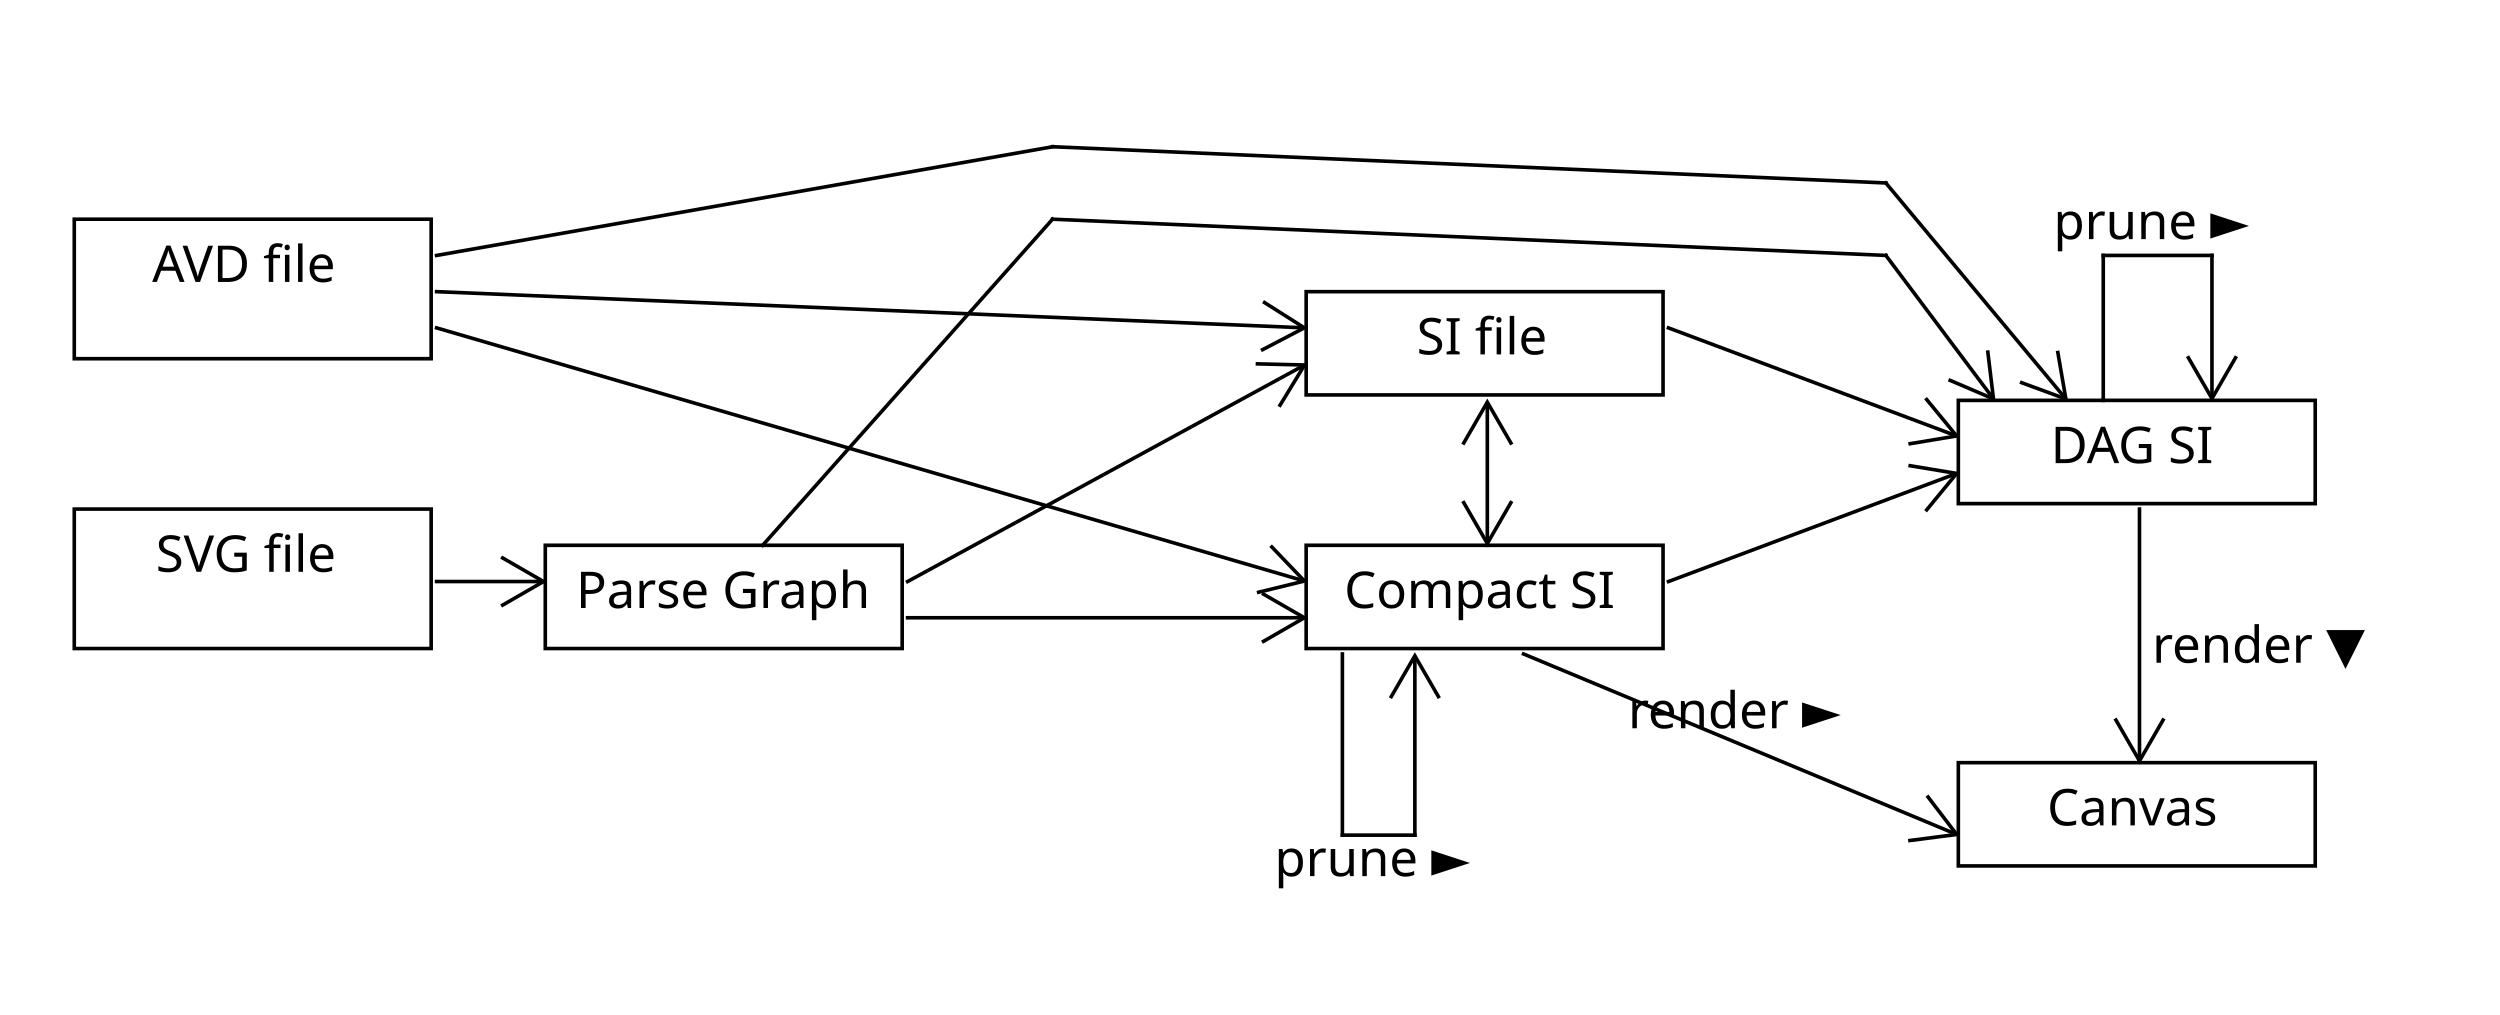
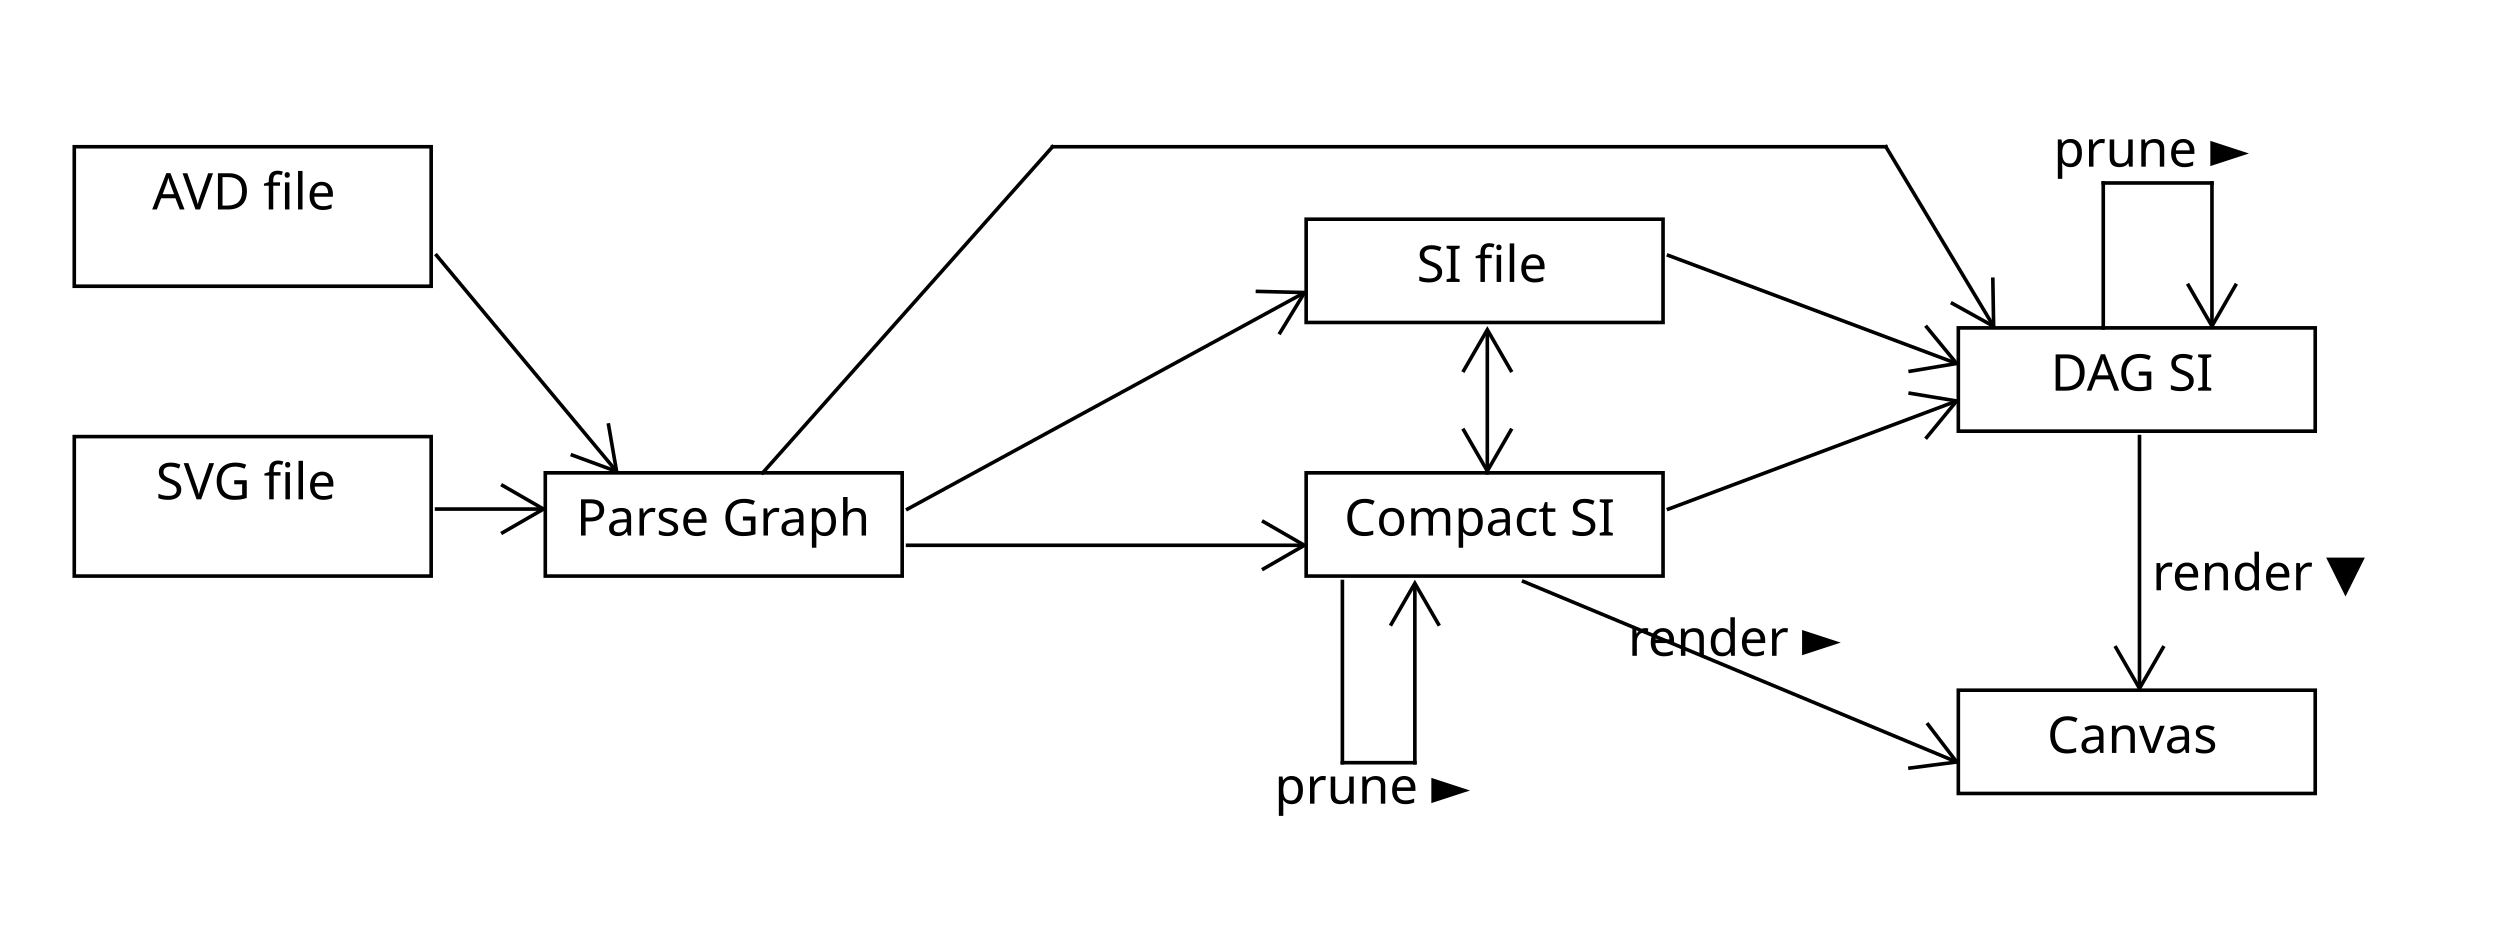
- <svg xmlns="http://www.w3.org/2000/svg" fill-opacity="1" color-rendering="auto" color-interpolation="auto" text-rendering="auto" stroke="black" stroke-linecap="square" width="690" stroke-miterlimit="10" shape-rendering="auto" stroke-opacity="1" fill="black" stroke-dasharray="none" font-weight="normal" stroke-width="1" viewBox="20 0 690 280" height="280" font-family="'Dialog'" font-style="normal" stroke-linejoin="miter" font-size="12px" stroke-dashoffset="0" image-rendering="auto">
+ <svg xmlns="http://www.w3.org/2000/svg" fill-opacity="1" color-rendering="auto" color-interpolation="auto" text-rendering="auto" stroke="black" stroke-linecap="square" width="690" stroke-miterlimit="10" shape-rendering="auto" stroke-opacity="1" fill="black" stroke-dasharray="none" font-weight="normal" stroke-width="1" viewBox="20 20 690 260" height="260" font-family="'Dialog'" font-style="normal" stroke-linejoin="miter" font-size="12px" stroke-dashoffset="0" image-rendering="auto">
  <defs id="genericDefs" />
  <g>
    <defs id="defs1">
      <clipPath clipPathUnits="userSpaceOnUse" id="clipPath1">
        <path d="M0 0 L2147483647 0 L2147483647 2147483647 L0 2147483647 L0 0 Z" />
      </clipPath>
      <clipPath clipPathUnits="userSpaceOnUse" id="clipPath2">
        <path d="M0 0 L0 40 L100 40 L100 0 Z" />
      </clipPath>
      <clipPath clipPathUnits="userSpaceOnUse" id="clipPath3">
        <path d="M0 0 L0 30 L100 30 L100 0 Z" />
      </clipPath>
      <clipPath clipPathUnits="userSpaceOnUse" id="clipPath4">
        <path d="M0 0 L0 130 L370 130 L370 0 Z" />
      </clipPath>
      <clipPath clipPathUnits="userSpaceOnUse" id="clipPath5">
-         <path d="M0 0 L0 110 L480 110 L480 0 Z" />
+         <path d="M0 0 L0 40 L60 40 L60 0 Z" />
      </clipPath>
      <clipPath clipPathUnits="userSpaceOnUse" id="clipPath6">
-         <path d="M0 0 L0 40 L60 40 L60 0 Z" />
+         <path d="M0 0 L0 80 L80 80 L80 0 Z" />
      </clipPath>
      <clipPath clipPathUnits="userSpaceOnUse" id="clipPath7">
-         <path d="M0 0 L0 80 L80 80 L80 0 Z" />
+         <path d="M0 0 L0 90 L70 90 L70 0 Z" />
      </clipPath>
      <clipPath clipPathUnits="userSpaceOnUse" id="clipPath8">
-         <path d="M0 0 L0 90 L70 90 L70 0 Z" />
+         <path d="M0 0 L0 90 L80 90 L80 0 Z" />
      </clipPath>
      <clipPath clipPathUnits="userSpaceOnUse" id="clipPath9">
-         <path d="M0 0 L0 50 L270 50 L270 0 Z" />
+         <path d="M0 0 L0 90 L140 90 L140 0 Z" />
      </clipPath>
      <clipPath clipPathUnits="userSpaceOnUse" id="clipPath10">
-         <path d="M0 0 L0 100 L270 100 L270 0 Z" />
+         <path d="M0 0 L0 40 L140 40 L140 0 Z" />
      </clipPath>
      <clipPath clipPathUnits="userSpaceOnUse" id="clipPath11">
-         <path d="M0 0 L0 90 L140 90 L140 0 Z" />
+         <path d="M0 0 L0 70 L30 70 L30 0 Z" />
      </clipPath>
      <clipPath clipPathUnits="userSpaceOnUse" id="clipPath12">
-         <path d="M0 0 L0 40 L140 40 L140 0 Z" />
+         <path d="M0 0 L0 60 L110 60 L110 0 Z" />
      </clipPath>
      <clipPath clipPathUnits="userSpaceOnUse" id="clipPath13">
-         <path d="M0 0 L0 70 L30 70 L30 0 Z" />
+         <path d="M0 0 L0 100 L90 100 L90 0 Z" />
      </clipPath>
      <clipPath clipPathUnits="userSpaceOnUse" id="clipPath14">
-         <path d="M0 0 L0 60 L110 60 L110 0 Z" />
-       </clipPath>
-       <clipPath clipPathUnits="userSpaceOnUse" id="clipPath15">
-         <path d="M0 0 L0 100 L90 100 L90 0 Z" />
-       </clipPath>
-       <clipPath clipPathUnits="userSpaceOnUse" id="clipPath16">
        <path d="M0 0 L0 80 L150 80 L150 0 Z" />
      </clipPath>
    </defs>
    <g fill="rgb(255,255,255)" fill-opacity="0" transform="translate(40,140)" stroke-opacity="0" stroke="rgb(255,255,255)">
      <rect x="0.5" width="98.5" height="38.5" y="0.5" clip-path="url(#clipPath2)" stroke="none" />
    </g>
    <g transform="translate(40,140)">
      <rect fill="none" x="0.5" width="98.5" height="38.5" y="0.5" clip-path="url(#clipPath2)" />
      <text x="23" font-size="14px" y="17.817" clip-path="url(#clipPath2)" font-family="sans-serif" stroke="none" xml:space="preserve">SVG file</text>
    </g>
    <g fill="rgb(255,255,255)" fill-opacity="0" transform="translate(560,210)" stroke-opacity="0" stroke="rgb(255,255,255)">
      <rect x="0.5" width="98.5" height="28.5" y="0.5" clip-path="url(#clipPath3)" stroke="none" />
    </g>
    <g transform="translate(560,210)">
      <rect fill="none" x="0.5" width="98.5" height="28.5" y="0.5" clip-path="url(#clipPath3)" />
      <text x="25" font-size="14px" y="17.817" clip-path="url(#clipPath3)" font-family="sans-serif" stroke="none" xml:space="preserve">Canvas</text>
    </g>
    <g fill="rgb(255,255,255)" fill-opacity="0" transform="translate(560,110)" stroke-opacity="0" stroke="rgb(255,255,255)">
      <rect x="0.5" width="98.5" height="28.5" y="0.5" clip-path="url(#clipPath3)" stroke="none" />
    </g>
    <g transform="translate(560,110)">
      <rect fill="none" x="0.5" width="98.5" height="28.5" y="0.5" clip-path="url(#clipPath3)" />
      <text x="26" font-size="14px" y="17.817" clip-path="url(#clipPath3)" font-family="sans-serif" stroke="none" xml:space="preserve">DAG SI</text>
    </g>
    <g fill="rgb(255,255,255)" fill-opacity="0" transform="translate(380,150)" stroke-opacity="0" stroke="rgb(255,255,255)">
      <rect x="0.5" width="98.5" height="28.5" y="0.5" clip-path="url(#clipPath3)" stroke="none" />
    </g>
    <g transform="translate(380,150)">
      <rect fill="none" x="0.5" width="98.5" height="28.5" y="0.5" clip-path="url(#clipPath3)" />
      <text x="11" font-size="14px" y="17.817" clip-path="url(#clipPath3)" font-family="sans-serif" stroke="none" xml:space="preserve">Compact SI</text>
    </g>
    <g fill="rgb(255,255,255)" fill-opacity="0" transform="translate(380,80)" stroke-opacity="0" stroke="rgb(255,255,255)">
      <rect x="0.5" width="98.5" height="28.5" y="0.5" clip-path="url(#clipPath3)" stroke="none" />
    </g>
    <g transform="translate(380,80)">
      <rect fill="none" x="0.5" width="98.5" height="28.5" y="0.5" clip-path="url(#clipPath3)" />
      <text x="31" font-size="14px" y="17.817" clip-path="url(#clipPath3)" font-family="sans-serif" stroke="none" xml:space="preserve">SI file</text>
    </g>
    <g fill="rgb(255,255,255)" fill-opacity="0" transform="translate(170,150)" stroke-opacity="0" stroke="rgb(255,255,255)">
      <rect x="0.5" width="98.5" height="28.5" y="0.5" clip-path="url(#clipPath3)" stroke="none" />
    </g>
    <g transform="translate(170,150)">
      <rect fill="none" x="0.5" width="98.5" height="28.5" y="0.5" clip-path="url(#clipPath3)" />
      <text x="9" font-size="14px" y="17.817" clip-path="url(#clipPath3)" font-family="sans-serif" stroke="none" xml:space="preserve">Parse Graph</text>
    </g>
    <g fill="rgb(255,255,255)" fill-opacity="0" transform="translate(40,60)" stroke-opacity="0" stroke="rgb(255,255,255)">
      <rect x="0.5" width="98.5" height="38.5" y="0.5" clip-path="url(#clipPath2)" stroke="none" />
    </g>
    <g transform="translate(40,60)">
      <rect fill="none" x="0.5" width="98.5" height="38.5" y="0.5" clip-path="url(#clipPath2)" />
      <text x="22" font-size="14px" y="17.817" clip-path="url(#clipPath2)" font-family="sans-serif" stroke="none" xml:space="preserve">AVD file</text>
    </g>
    <g transform="translate(220,40)">
      <path fill="none" d="M10.5 110.5 L90.5 20.5" clip-path="url(#clipPath4)" />
-       <path fill="none" d="M90.5 20.5 L320.5 30.5" clip-path="url(#clipPath4)" />
-       <path fill="none" d="M320.5 30.5 L349.9 69.7" clip-path="url(#clipPath4)" />
-       <path fill="none" d="M338.245 64.993 L350.2 70.1 L348.645 57.193" clip-path="url(#clipPath4)" />
-     </g>
-     <g transform="translate(130,20)">
-       <path fill="none" d="M10.5 50.5 L180.5 20.5" clip-path="url(#clipPath5)" />
-       <path fill="none" d="M180.5 20.5 L410.5 30.5" clip-path="url(#clipPath5)" />
-       <path fill="none" d="M410.5 30.5 L459.86 89.732" clip-path="url(#clipPath5)" />
-       <path fill="none" d="M447.979 85.628 L460.18 90.116 L457.966 77.306" clip-path="url(#clipPath5)" />
+       <path fill="none" d="M90.5 20.5 L320.5 20.5" clip-path="url(#clipPath4)" />
+       <path fill="none" d="M320.5 20.5 L349.986 69.642" clip-path="url(#clipPath4)" />
+       <path fill="none" d="M338.877 63.761 L350.243 70.071 L350.024 57.073" clip-path="url(#clipPath4)" />
    </g>
    <g transform="translate(130,140)">
-       <path fill="none" d="M10.5 20.5 L39.5 20.5" clip-path="url(#clipPath6)" />
-       <path fill="none" d="M28.742 27 L40 20.5 L28.742 14" clip-path="url(#clipPath6)" />
+       <path fill="none" d="M10.5 20.5 L39.5 20.5" clip-path="url(#clipPath5)" />
+       <path fill="none" d="M28.742 27 L40 20.5 L28.742 14" clip-path="url(#clipPath5)" />
    </g>
    <g transform="translate(580,50)">
-       <path fill="none" d="M20.5 60.5 L20.5 20.5" clip-path="url(#clipPath7)" />
-       <path fill="none" d="M20.5 20.5 L50.5 20.5" clip-path="url(#clipPath7)" />
-       <path fill="none" d="M50.5 20.5 L50.5 59.5" clip-path="url(#clipPath7)" />
-       <path fill="none" d="M44 48.742 L50.5 60 L57 48.742" clip-path="url(#clipPath7)" />
-       <text x="6.768" font-size="14px" y="16" clip-path="url(#clipPath7)" font-family="sans-serif" stroke="none" xml:space="preserve">prune ►</text>
+       <path fill="none" d="M20.5 60.5 L20.5 20.5" clip-path="url(#clipPath6)" />
+       <path fill="none" d="M20.5 20.5 L50.5 20.5" clip-path="url(#clipPath6)" />
+       <path fill="none" d="M50.5 20.5 L50.5 59.5" clip-path="url(#clipPath6)" />
+       <path fill="none" d="M44 48.742 L50.5 60 L57 48.742" clip-path="url(#clipPath6)" />
+       <text x="6.768" font-size="14px" y="16" clip-path="url(#clipPath6)" font-family="sans-serif" stroke="none" xml:space="preserve">prune ►</text>
    </g>
    <g transform="translate(370,170)">
-       <path fill="none" d="M20.5 10.5 L20.5 60.5" clip-path="url(#clipPath8)" />
-       <path fill="none" d="M20.5 60.5 L40.5 60.5" clip-path="url(#clipPath8)" />
-       <path fill="none" d="M40.5 60.5 L40.5 11.5" clip-path="url(#clipPath8)" />
-       <path fill="none" d="M47 22.258 L40.5 11 L34 22.258" clip-path="url(#clipPath8)" />
-       <text x="1.768" font-size="14px" y="71.817" clip-path="url(#clipPath8)" font-family="sans-serif" stroke="none" xml:space="preserve">prune ►</text>
-     </g>
-     <g transform="translate(130,60)">
-       <path fill="none" d="M10.5 20.5 L249.501 30.458" clip-path="url(#clipPath9)" />
-       <path fill="none" d="M238.481 36.505 L250 30.479 L239.023 23.516" clip-path="url(#clipPath9)" />
+       <path fill="none" d="M20.5 10.5 L20.5 60.5" clip-path="url(#clipPath7)" />
+       <path fill="none" d="M20.5 60.5 L40.5 60.5" clip-path="url(#clipPath7)" />
+       <path fill="none" d="M40.5 60.5 L40.5 11.5" clip-path="url(#clipPath7)" />
+       <path fill="none" d="M47 22.258 L40.5 11 L34 22.258" clip-path="url(#clipPath7)" />
+       <text x="1.768" font-size="14px" y="71.817" clip-path="url(#clipPath7)" font-family="sans-serif" stroke="none" xml:space="preserve">prune ►</text>
    </g>
    <g transform="translate(130,80)">
-       <path fill="none" d="M10.5 10.5 L249.54 80.22" clip-path="url(#clipPath10)" />
-       <path fill="none" d="M237.392 83.448 L250.02 80.36 L241.032 70.968" clip-path="url(#clipPath10)" />
+       <path fill="none" d="M10.5 10.5 L59.86 69.732" clip-path="url(#clipPath8)" />
+       <path fill="none" d="M47.979 65.628 L60.18 70.116 L57.966 57.306" clip-path="url(#clipPath8)" />
    </g>
    <g transform="translate(260,90)">
-       <path fill="none" d="M10.5 70.5 L119.622 10.979" clip-path="url(#clipPath11)" />
-       <path fill="none" d="M113.29 21.837 L120.061 10.739 L107.065 10.424" clip-path="url(#clipPath11)" />
+       <path fill="none" d="M10.5 70.5 L119.622 10.979" clip-path="url(#clipPath9)" />
+       <path fill="none" d="M113.29 21.837 L120.061 10.739 L107.065 10.424" clip-path="url(#clipPath9)" />
    </g>
    <g transform="translate(260,150)">
-       <path fill="none" d="M10.5 20.5 L119.5 20.5" clip-path="url(#clipPath12)" />
-       <path fill="none" d="M108.742 27 L120 20.5 L108.742 14" clip-path="url(#clipPath12)" />
+       <path fill="none" d="M10.5 20.5 L119.5 20.5" clip-path="url(#clipPath10)" />
+       <path fill="none" d="M108.742 27 L120 20.5 L108.742 14" clip-path="url(#clipPath10)" />
    </g>
    <g transform="translate(420,100)">
-       <path fill="none" d="M10.5 11.5 L10.5 50.5" clip-path="url(#clipPath13)" />
-       <path fill="none" d="M4 22.258 L10.5 11 L17 22.258" clip-path="url(#clipPath13)" />
-       <path fill="none" d="M4 38.742 L10.5 50 L17 38.742" clip-path="url(#clipPath13)" />
+       <path fill="none" d="M10.5 11.5 L10.5 50.5" clip-path="url(#clipPath11)" />
+       <path fill="none" d="M4 22.258 L10.5 11 L17 22.258" clip-path="url(#clipPath11)" />
+       <path fill="none" d="M4 38.742 L10.5 50 L17 38.742" clip-path="url(#clipPath11)" />
    </g>
    <g transform="translate(470,80)">
-       <path fill="none" d="M10.5 10.5 L89.564 40.149" clip-path="url(#clipPath14)" />
-       <path fill="none" d="M77.208 42.458 L90.032 40.324 L81.773 30.285" clip-path="url(#clipPath14)" />
+       <path fill="none" d="M10.5 10.5 L89.564 40.149" clip-path="url(#clipPath12)" />
+       <path fill="none" d="M77.208 42.458 L90.032 40.324 L81.773 30.285" clip-path="url(#clipPath12)" />
    </g>
    <g transform="translate(470,120)">
-       <path fill="none" d="M10.5 40.5 L89.564 10.851" clip-path="url(#clipPath14)" />
-       <path fill="none" d="M81.773 20.715 L90.032 10.676 L77.208 8.543" clip-path="url(#clipPath14)" />
+       <path fill="none" d="M10.5 40.5 L89.564 10.851" clip-path="url(#clipPath12)" />
+       <path fill="none" d="M81.773 20.715 L90.032 10.676 L77.208 8.543" clip-path="url(#clipPath12)" />
    </g>
    <g transform="translate(600,130)">
-       <path fill="none" d="M10.5 10.5 L10.5 79.5" clip-path="url(#clipPath15)" />
-       <path fill="none" d="M4 68.742 L10.5 80 L17 68.742" clip-path="url(#clipPath15)" />
-       <text x="14" font-size="14px" y="52.909" clip-path="url(#clipPath15)" font-family="sans-serif" stroke="none" xml:space="preserve">render ▼</text>
+       <path fill="none" d="M10.5 10.5 L10.5 79.5" clip-path="url(#clipPath13)" />
+       <path fill="none" d="M4 68.742 L10.5 80 L17 68.742" clip-path="url(#clipPath13)" />
+       <text x="14" font-size="14px" y="52.909" clip-path="url(#clipPath13)" font-family="sans-serif" stroke="none" xml:space="preserve">render ▼</text>
    </g>
    <g transform="translate(430,170)">
-       <path fill="none" d="M10.5 10.5 L129.577 60.115" clip-path="url(#clipPath16)" />
-       <path fill="none" d="M117.146 61.978 L130.038 60.308 L122.146 49.978" clip-path="url(#clipPath16)" />
-       <text x="39.348" font-size="14px" y="31" clip-path="url(#clipPath16)" font-family="sans-serif" stroke="none" xml:space="preserve">render ►</text>
+       <path fill="none" d="M10.5 10.5 L129.577 60.115" clip-path="url(#clipPath14)" />
+       <path fill="none" d="M117.146 61.978 L130.038 60.308 L122.146 49.978" clip-path="url(#clipPath14)" />
+       <text x="39.348" font-size="14px" y="31" clip-path="url(#clipPath14)" font-family="sans-serif" stroke="none" xml:space="preserve">render ►</text>
    </g>
  </g>
</svg>
